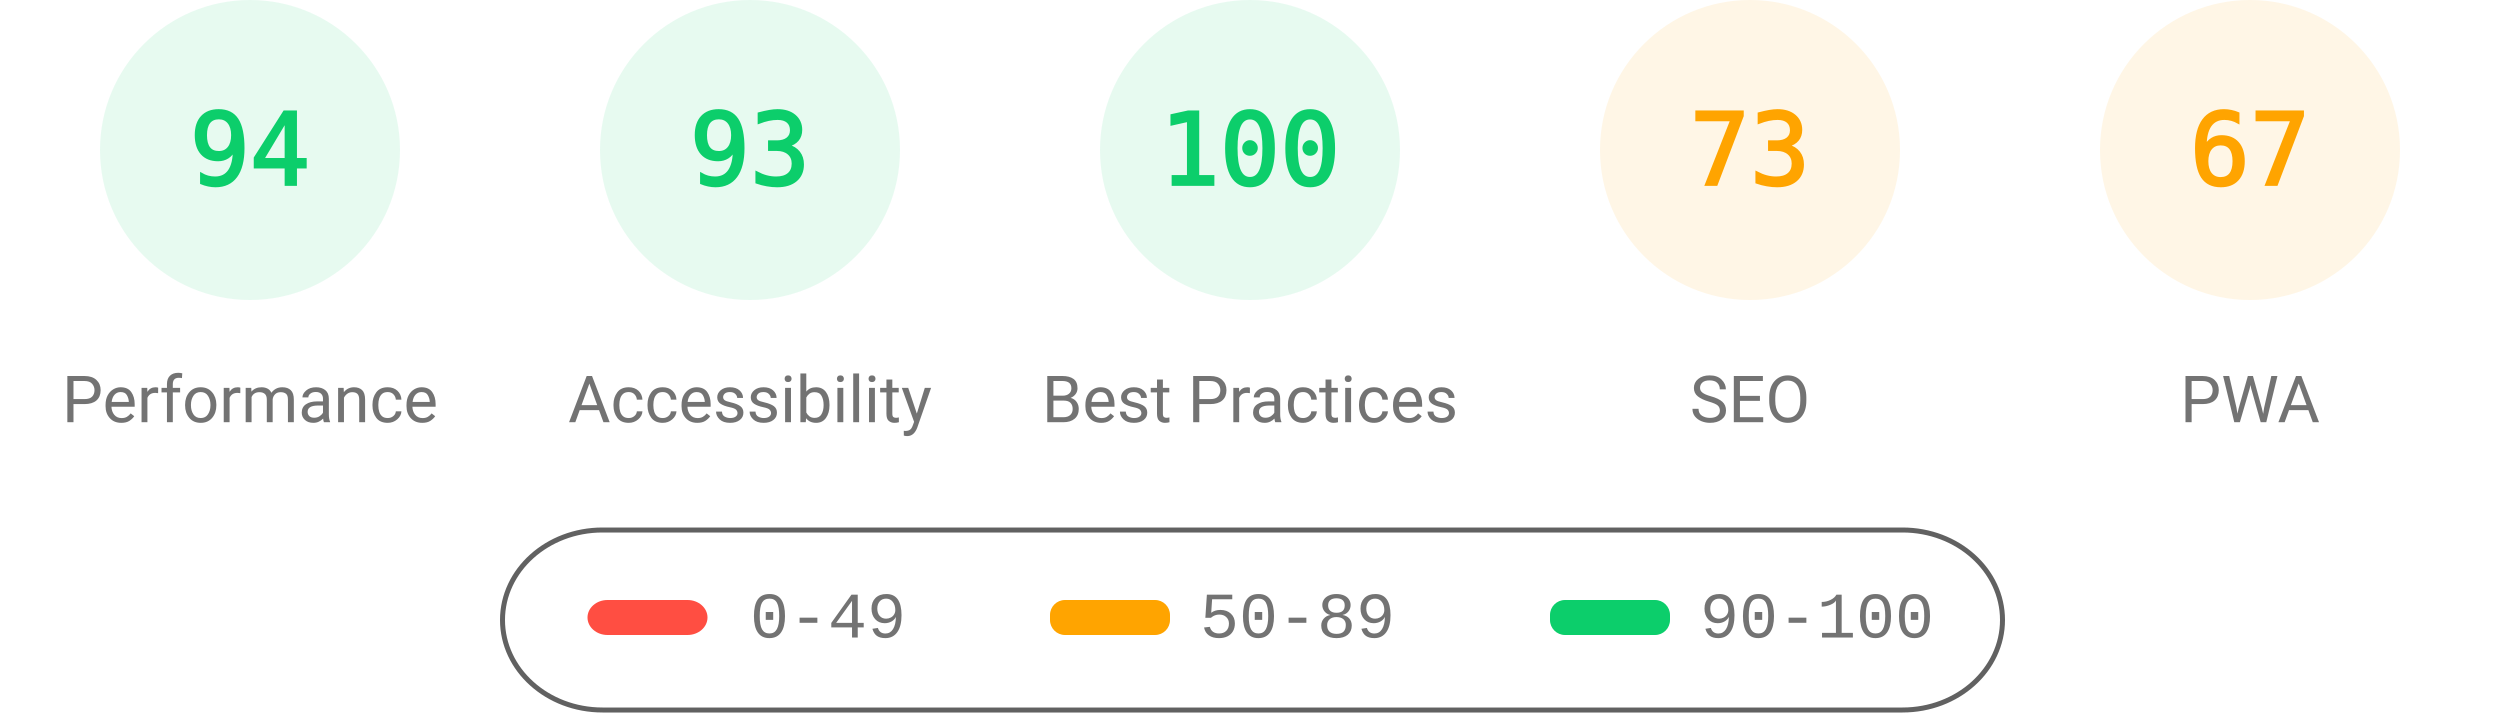
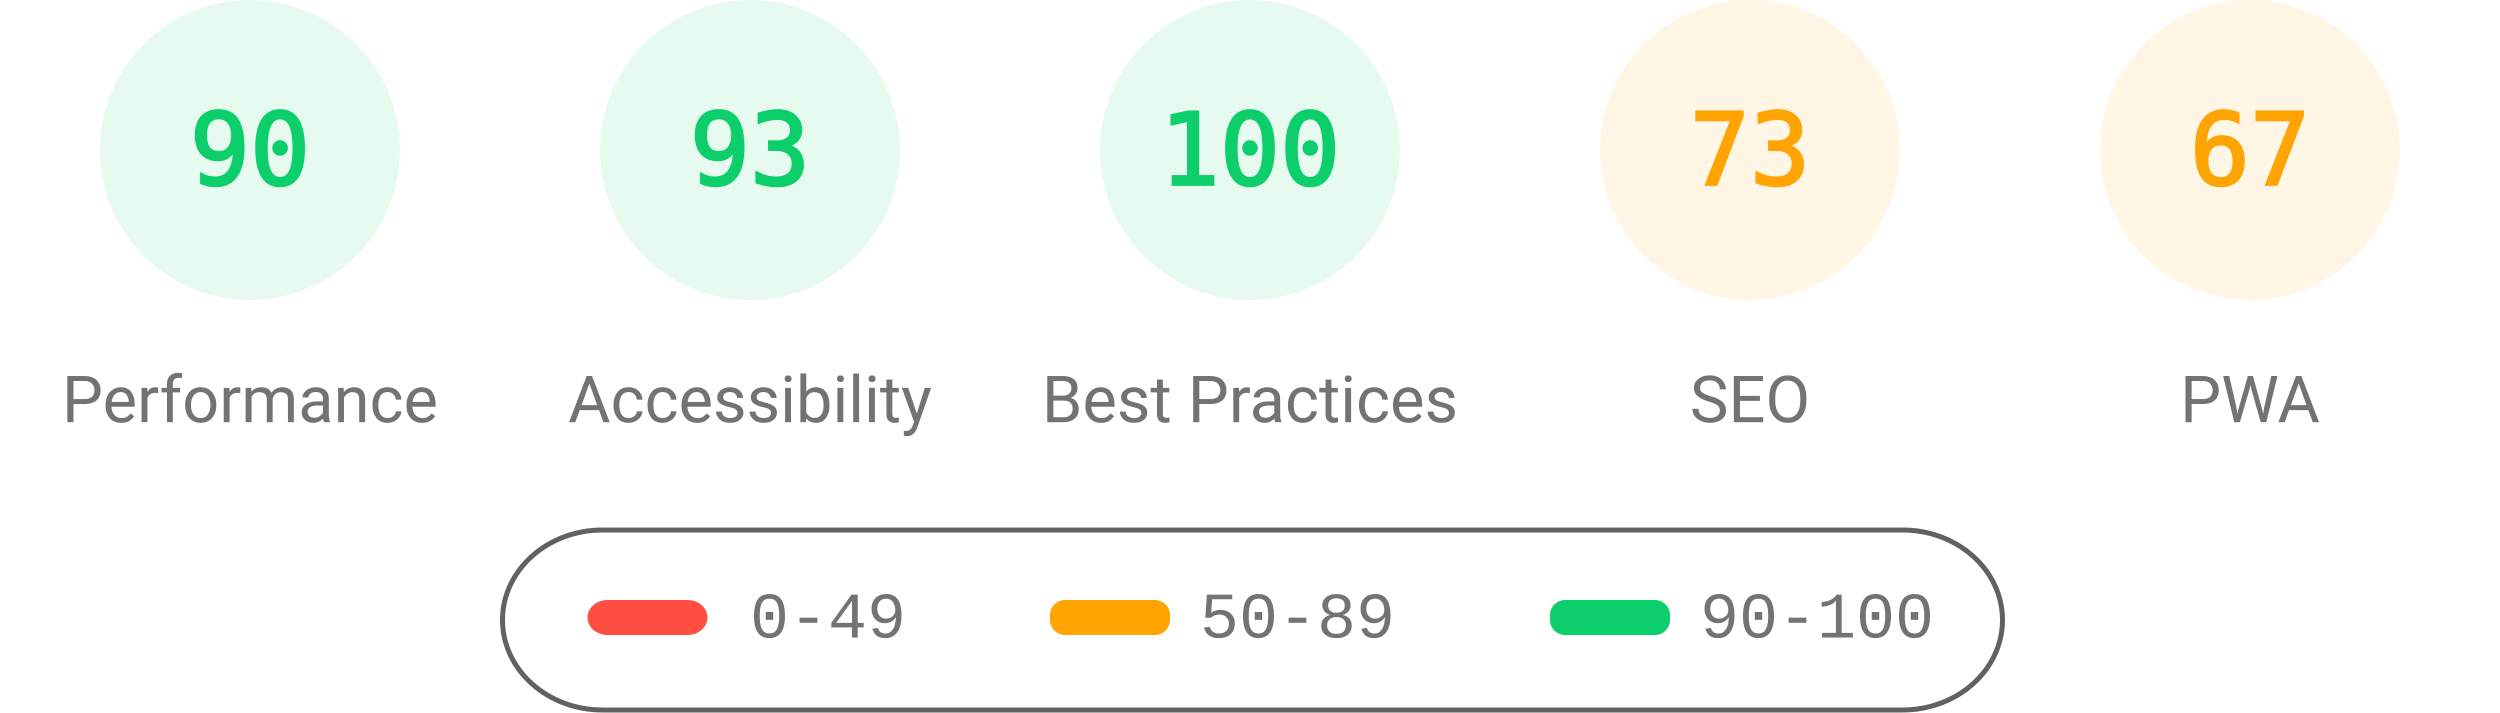
<svg xmlns="http://www.w3.org/2000/svg" fill="none" width="1000" height="285">
  <style>.gauge-base{opacity:.1}.gauge-arc{fill:none;animation-delay:250ms;stroke-linecap:round;transform:rotate(-90deg);transform-origin:100px 60px;animation:load-gauge 1s ease forwards}.guage-text{font-size:40px;font-family:monospace;text-align:center}.guage-red{color:#ff4e42;fill:#ff4e42;stroke:#ff4e42}.guage-orange{color:#ffa400;fill:#ffa400;stroke:#ffa400}.guage-green{color:#0cce6b;fill:#0cce6b;stroke:#0cce6b}.guage-undefined{color:#5c5c5c;fill:#5c5c5c;stroke:#5c5c5c}.guage-title{color:#737373;fill:#737373;stroke:none;font-size:26px;line-height:26px;font-family:Roboto,Halvetica,Arial,sans-serif}@keyframes load-gauge{from{stroke-dasharray:0 352.858}}</style>
  <svg class="guage-div guage-perf guage-green" viewBox="0 0 200 200" width="200" height="200">
    <circle class="gauge-base" r="56" cx="100" cy="60" stroke-width="8" />
-     <circle class="gauge-arc guage-arc-1" r="56" cx="100" cy="60" stroke-width="8" style="stroke-dasharray:330.747,351.858" />
-     <text class="guage-text" x="100" y="60" alignment-baseline="central" dominant-baseline="central" text-anchor="middle">94</text>
+     <circle class="gauge-arc guage-arc-1" r="56" cx="100" cy="60" stroke-width="8" style="stroke-dasharray:316.672,351.858" />
+     <text class="guage-text" x="100" y="60" alignment-baseline="central" dominant-baseline="central" text-anchor="middle">90</text>
    <text class="guage-title" x="100" y="160" alignment-baseline="central" dominant-baseline="central" text-anchor="middle">Performance</text>
  </svg>
  <svg class="guage-div guage-acc guage-green" viewBox="0 0 200 200" width="200" height="200" x="200">
    <circle class="gauge-base" r="56" cx="100" cy="60" stroke-width="8" />
    <circle class="gauge-arc guage-arc-2" r="56" cx="100" cy="60" stroke-width="8" style="stroke-dasharray:327.228,351.858" />
    <text class="guage-text" x="100" y="60" alignment-baseline="central" dominant-baseline="central" text-anchor="middle">93</text>
    <text class="guage-title" x="100" y="160" alignment-baseline="central" dominant-baseline="central" text-anchor="middle">Accessibility</text>
  </svg>
  <svg class="guage-div guage-best guage-green" viewBox="0 0 200 200" width="200" height="200" x="400">
    <circle class="gauge-base" r="56" cx="100" cy="60" stroke-width="8" />
    <circle class="gauge-arc guage-arc-3" r="56" cx="100" cy="60" stroke-width="8" style="stroke-dasharray:351.858,351.858" />
    <text class="guage-text" x="100" y="60" alignment-baseline="central" dominant-baseline="central" text-anchor="middle">100</text>
    <text class="guage-title" x="100" y="160" alignment-baseline="central" dominant-baseline="central" text-anchor="middle">Best Practices</text>
  </svg>
  <svg class="guage-div guage-seo guage-orange" viewBox="0 0 200 200" width="200" height="200" x="600">
    <circle class="gauge-base" r="56" cx="100" cy="60" stroke-width="8" />
    <circle class="gauge-arc guage-arc-4" r="56" cx="100" cy="60" stroke-width="8" style="stroke-dasharray:256.856,351.858" />
    <text class="guage-text" x="100" y="60" alignment-baseline="central" dominant-baseline="central" text-anchor="middle">73</text>
    <text class="guage-title" x="100" y="160" alignment-baseline="central" dominant-baseline="central" text-anchor="middle">SEO</text>
  </svg>
  <svg class="guage-div guage-pwa guage-orange" viewBox="0 0 200 200" width="200" height="200" x="800">
    <circle class="gauge-base" r="56" cx="100" cy="60" stroke-width="8" />
    <circle class="gauge-arc guage-arc-4" r="56" cx="100" cy="60" stroke-width="8" style="stroke-dasharray:235.745,351.858" />
    <text class="guage-text" x="100" y="60" alignment-baseline="central" dominant-baseline="central" text-anchor="middle">67</text>
    <text class="guage-title" x="100" y="160" alignment-baseline="central" dominant-baseline="central" text-anchor="middle">PWA</text>
  </svg>
  <svg width="604" height="76" x="200" y="210">
    <path fill="none" id="canvas_background" d="M-1-1h604v80H-1z" />
    <rect fill-opacity="0" stroke="#616161" stroke-width="2" rx="40" id="svg_2" height="72" width="600" y="2" x="1" fill="#000" />
    <rect stroke="#000" rx="8" id="svg_3" height="14" width="48" y="30" x="35" stroke-opacity="null" stroke-width="0" fill="#ff4e42" />
    <rect stroke="#000" rx="6" id="svg_4" height="14" width="48" y="30" x="220" stroke-opacity="null" stroke-width="0" fill="#ffa400" />
    <rect stroke="#000" rx="6" id="svg_5" height="14" width="48" y="30" x="420" stroke-opacity="null" stroke-width="0" fill="#0cce6b" />
    <text xml:space="preserve" text-anchor="start" font-family="'Courier New', Courier, monospace" font-size="26" id="svg_6" y="45" x="100" stroke-opacity="null" stroke-width="0" stroke="#000" fill="#737373">0-49</text>
    <text xml:space="preserve" text-anchor="start" font-family="'Courier New', Courier, monospace" font-size="26" id="svg_7" y="45" x="280" stroke-opacity="null" stroke-width="0" stroke="#000" fill="#737373">50-89</text>
    <text xml:space="preserve" text-anchor="start" font-family="'Courier New', Courier, monospace" font-size="26" id="svg_8" y="45" x="480" stroke-opacity="null" stroke-width="0" stroke="#000" fill="#737373">90-100</text>
  </svg>
</svg>
